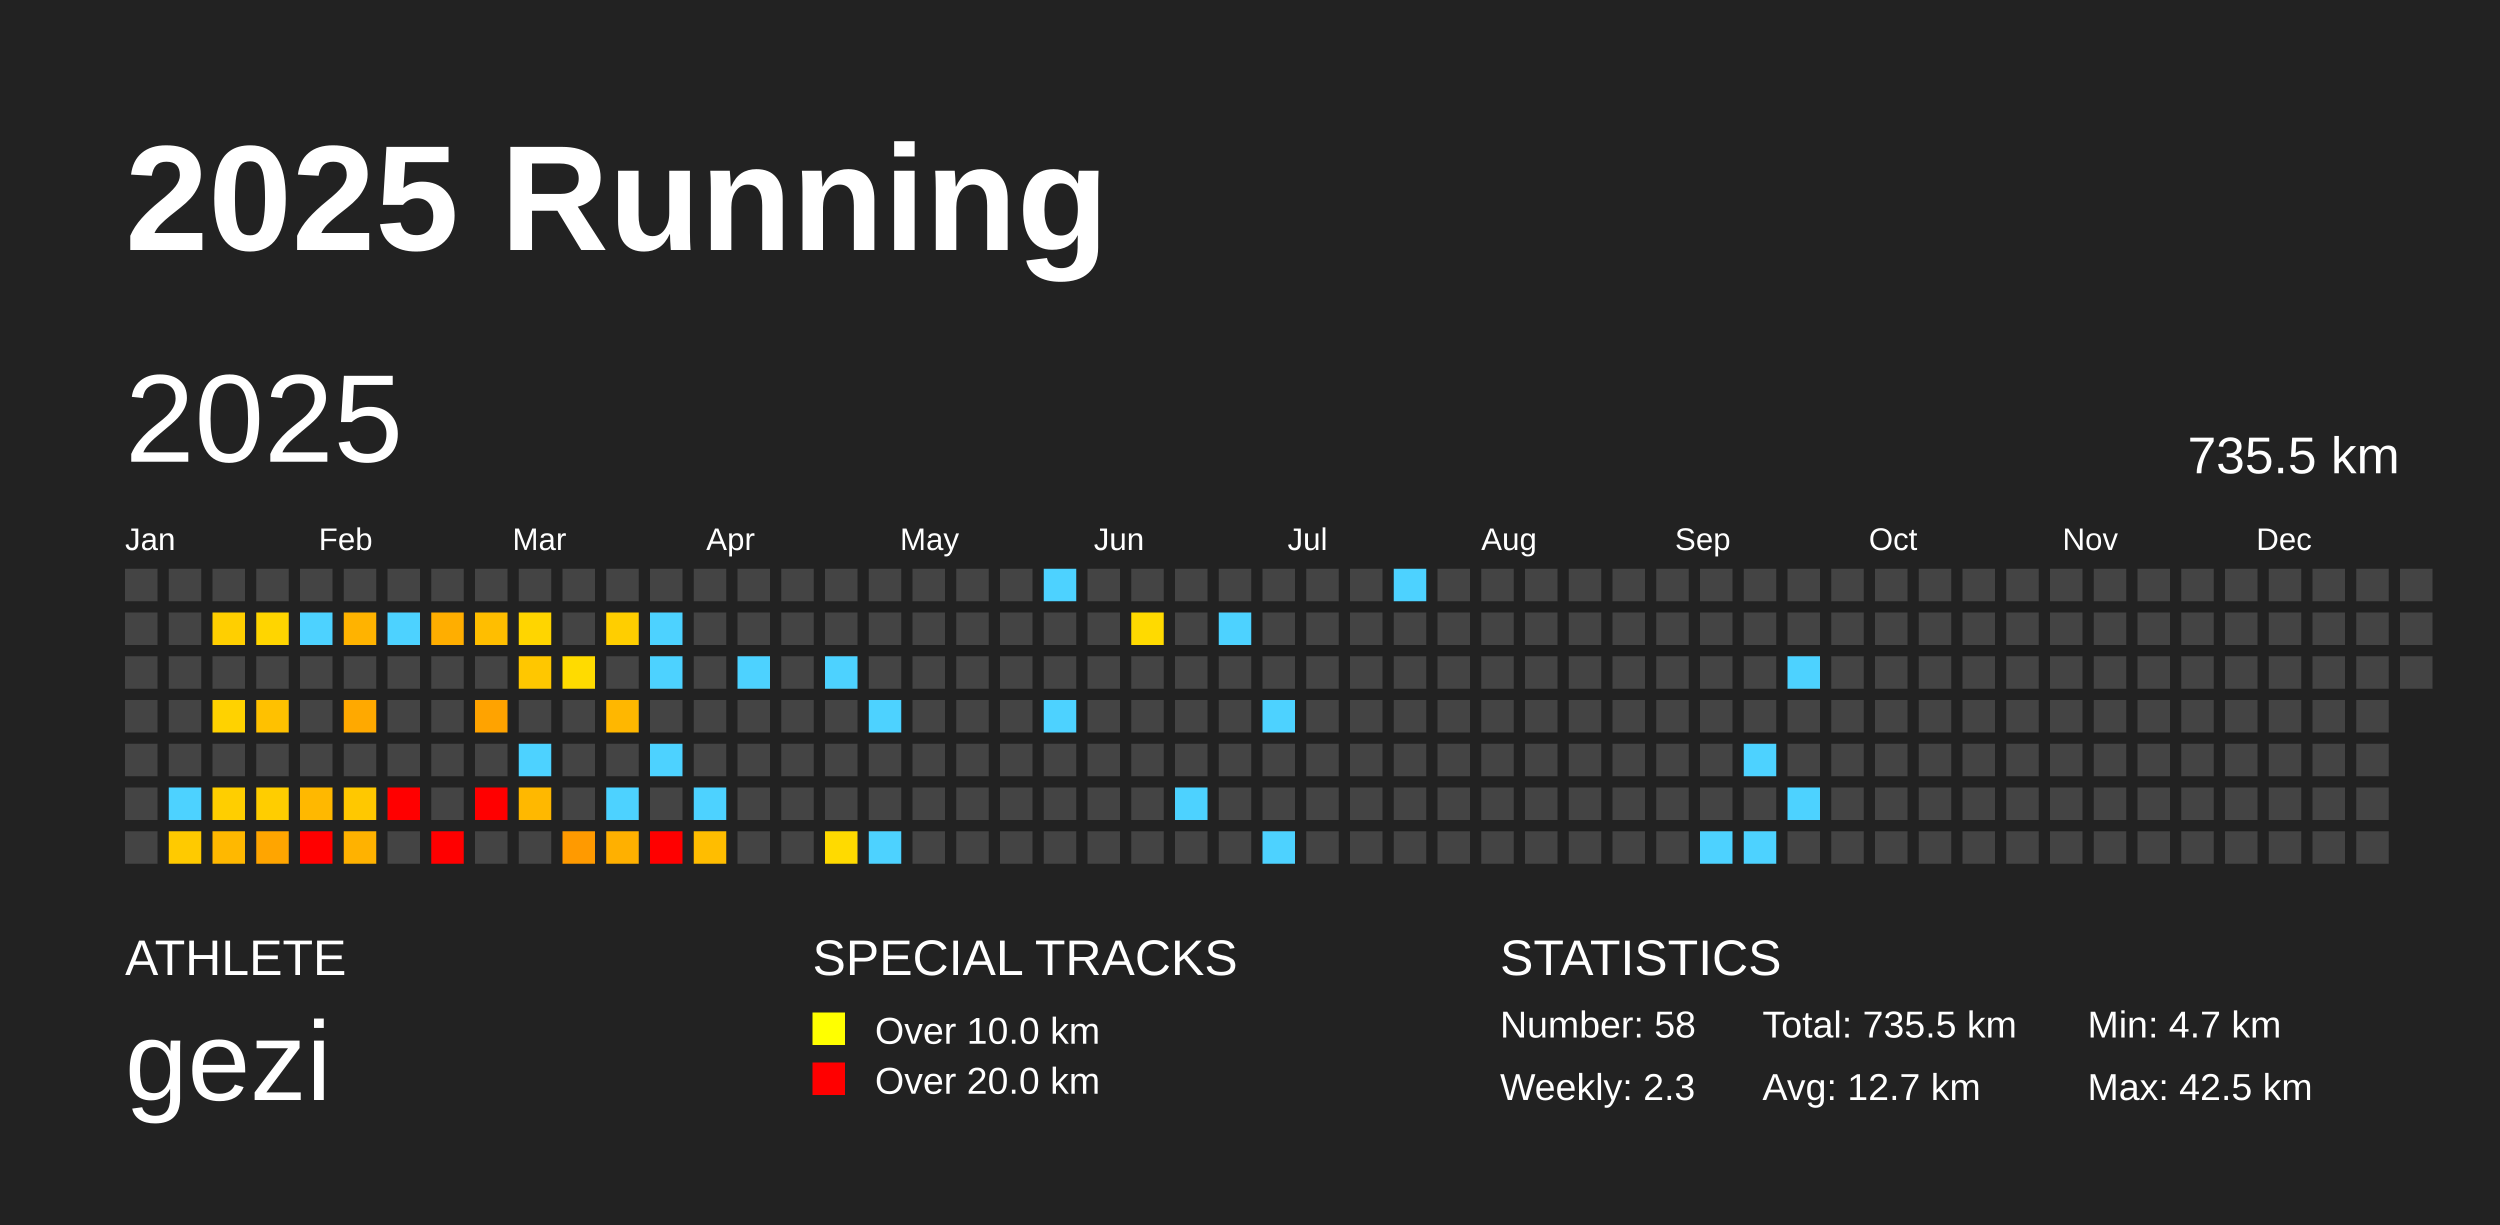
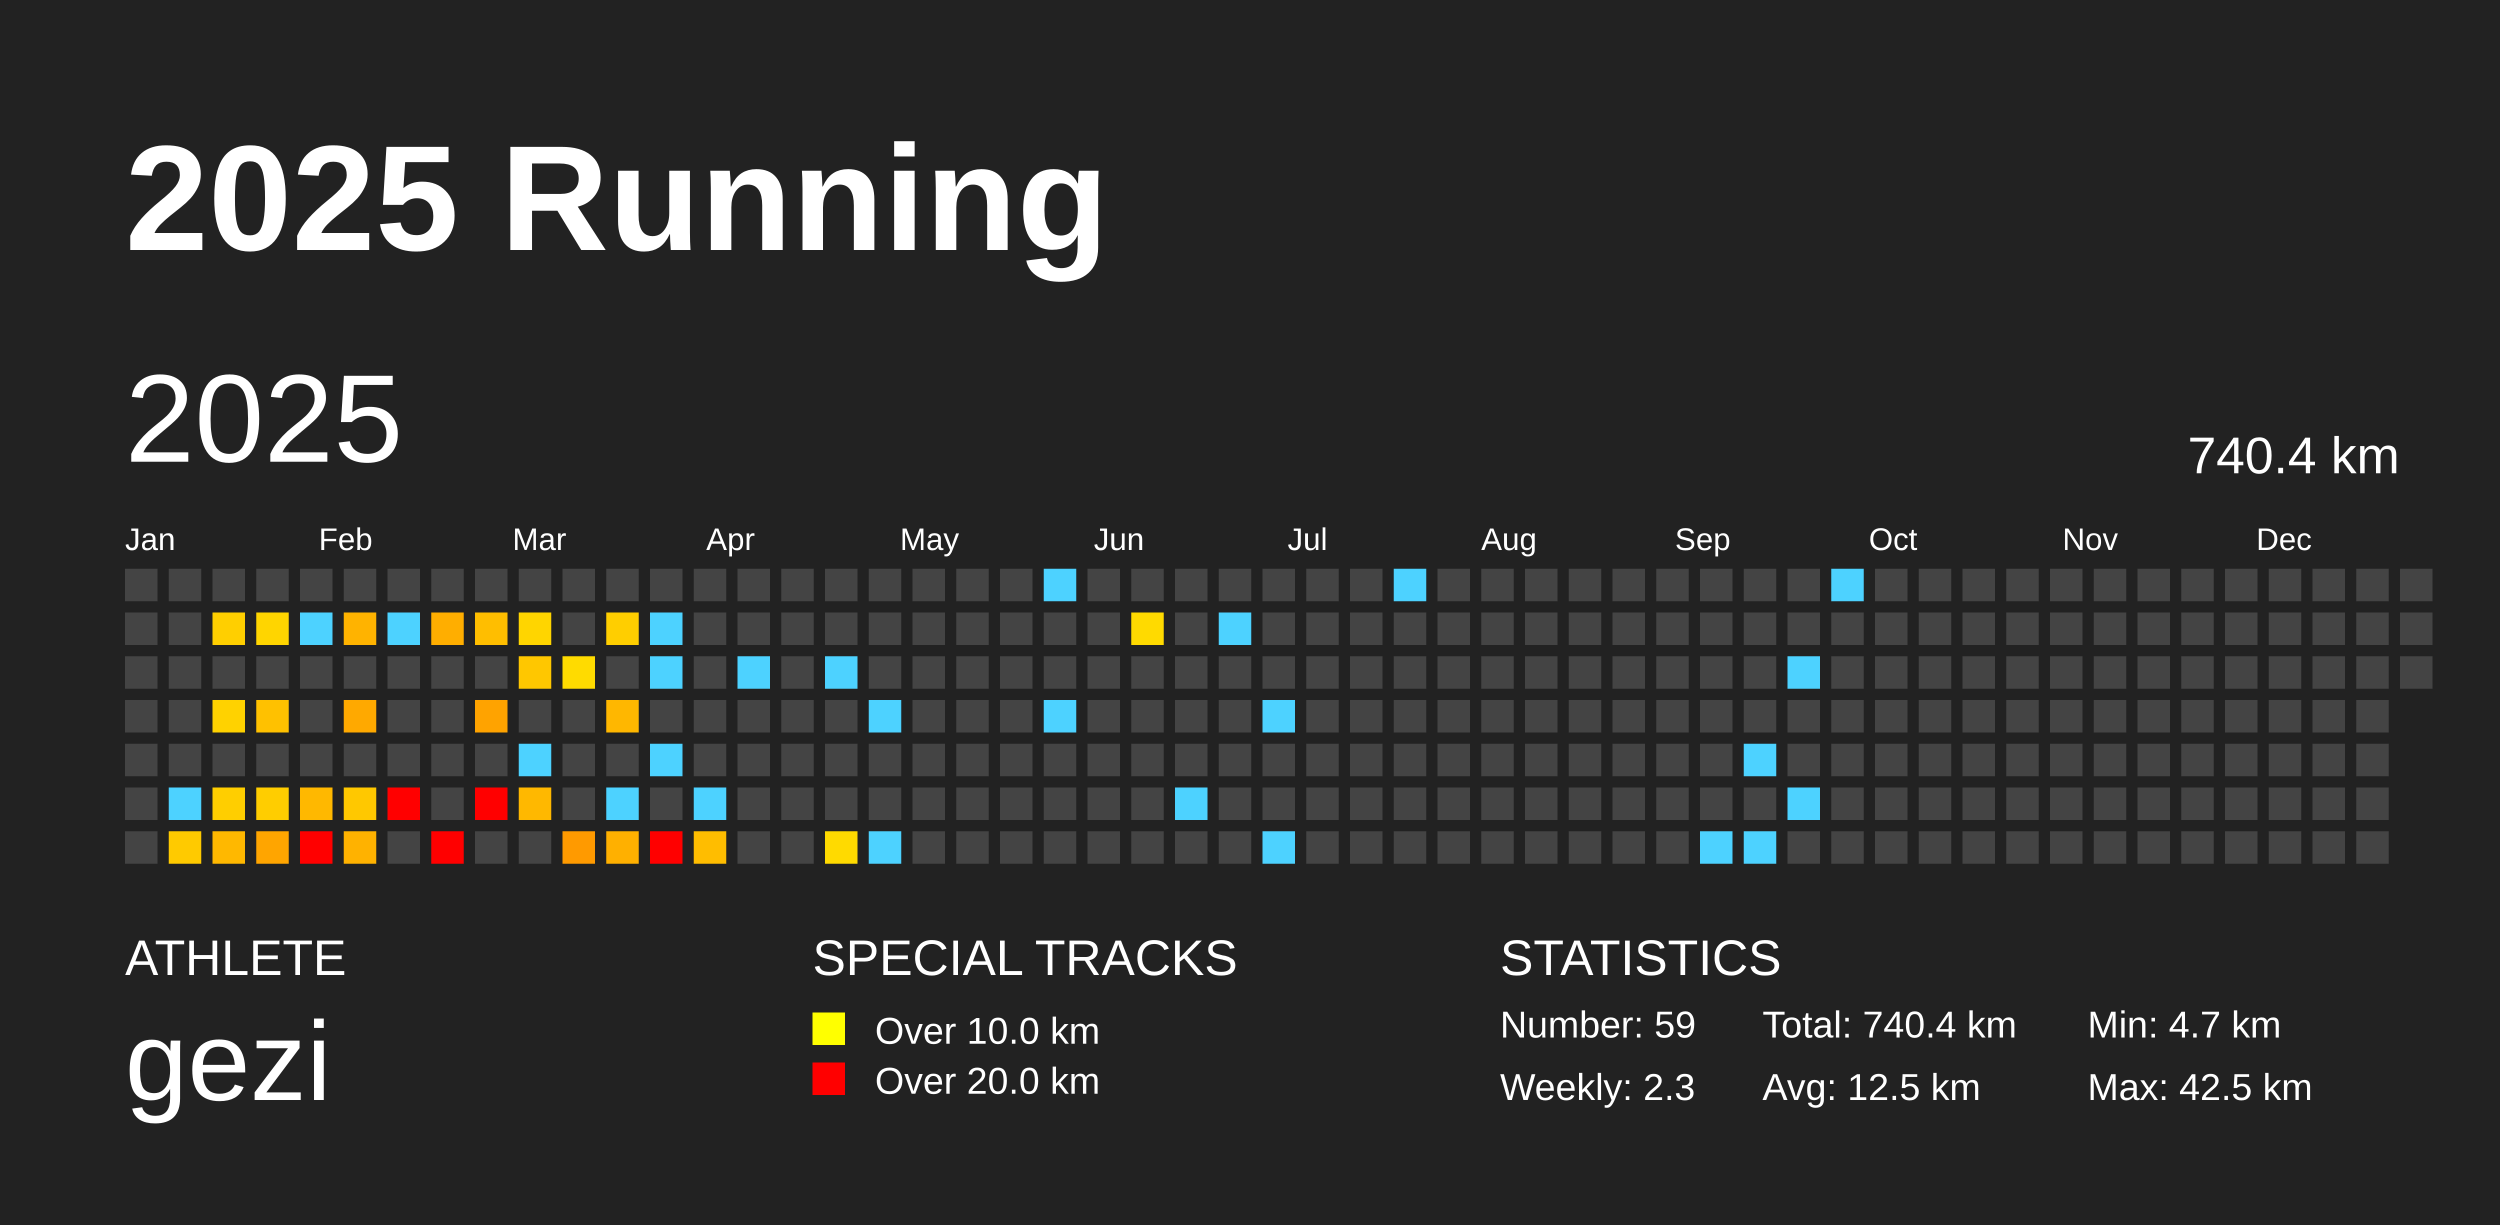
<svg xmlns="http://www.w3.org/2000/svg" baseProfile="full" height="98mm" version="1.1" viewBox="0,0,200,98" width="200mm">
  <defs />
  <rect fill="#222222" height="98" width="200" x="0" y="0" />
  <text fill="#FFFFFF" style="font-size:12px; font-family:Arial; font-weight:bold;" x="10" y="20">2025 Running</text>
  <text fill="#FFFFFF" style="font-size:4px; font-family:Arial" x="10" y="78">ATHLETE</text>
  <text fill="#FFFFFF" style="font-size:9px; font-family:Arial" x="10" y="88">gezi</text>
  <text fill="#FFFFFF" style="font-size:4px; font-family:Arial" x="65" y="78">SPECIAL TRACKS</text>
  <rect fill="yellow" height="2.6" width="2.6" x="65" y="81" />
  <text fill="#FFFFFF" style="font-size:3px; font-family:Arial" x="70" y="83.5">Over 10.0 km</text>
  <rect fill="red" height="2.6" width="2.6" x="65" y="85" />
  <text fill="#FFFFFF" style="font-size:3px; font-family:Arial" x="70" y="87.5">Over 20.0 km</text>
  <text fill="#FFFFFF" style="font-size:4px; font-family:Arial" x="120" y="78">STATISTICS</text>
-   <text fill="#FFFFFF" style="font-size:3px; font-family:Arial" x="120" y="83">Number: 58</text>
+   <text fill="#FFFFFF" style="font-size:3px; font-family:Arial" x="120" y="83">Number: 59</text>
  <text fill="#FFFFFF" style="font-size:3px; font-family:Arial" x="120" y="88">Weekly: 2.3</text>
-   <text fill="#FFFFFF" style="font-size:3px; font-family:Arial" x="141" y="83">Total: 735.5 km</text>
-   <text fill="#FFFFFF" style="font-size:3px; font-family:Arial" x="141" y="88">Avg: 12.7 km</text>
+   <text fill="#FFFFFF" style="font-size:3px; font-family:Arial" x="141" y="83">Total: 740.4 km</text>
+   <text fill="#FFFFFF" style="font-size:3px; font-family:Arial" x="141" y="88">Avg: 12.5 km</text>
  <text fill="#FFFFFF" style="font-size:3px; font-family:Arial" x="167" y="83">Min: 4.7 km</text>
  <text fill="#FFFFFF" style="font-size:3px; font-family:Arial" x="167" y="88">Max: 42.5 km</text>
  <text dominant-baseline="hanging" fill="#FFFFFF" style="font-size:10.0px; font-family:Arial;" x="10" y="30">2025</text>
-   <text dominant-baseline="hanging" fill="#FFFFFF" style="font-size:4.125px; font-family:Arial;" x="175" y="35">735.5 km</text>
+   <text dominant-baseline="hanging" fill="#FFFFFF" style="font-size:4.125px; font-family:Arial;" x="175" y="35">740.4 km</text>
  <text fill="#FFFFFF" style="font-size:2.5px; font-family:Arial" x="10.0" y="44">Jan</text>
  <text fill="#FFFFFF" style="font-size:2.5px; font-family:Arial" x="25.5" y="44">Feb</text>
  <text fill="#FFFFFF" style="font-size:2.5px; font-family:Arial" x="41.0" y="44">Mar</text>
  <text fill="#FFFFFF" style="font-size:2.5px; font-family:Arial" x="56.5" y="44">Apr</text>
  <text fill="#FFFFFF" style="font-size:2.5px; font-family:Arial" x="72.0" y="44">May</text>
  <text fill="#FFFFFF" style="font-size:2.5px; font-family:Arial" x="87.5" y="44">Jun</text>
  <text fill="#FFFFFF" style="font-size:2.5px; font-family:Arial" x="103.0" y="44">Jul</text>
  <text fill="#FFFFFF" style="font-size:2.5px; font-family:Arial" x="118.5" y="44">Aug</text>
  <text fill="#FFFFFF" style="font-size:2.5px; font-family:Arial" x="134.0" y="44">Sep</text>
  <text fill="#FFFFFF" style="font-size:2.5px; font-family:Arial" x="149.5" y="44">Oct</text>
  <text fill="#FFFFFF" style="font-size:2.5px; font-family:Arial" x="165.0" y="44">Nov</text>
  <text fill="#FFFFFF" style="font-size:2.5px; font-family:Arial" x="180.5" y="44">Dec</text>
  <rect fill="#444444" height="2.6" width="2.6" x="10.0" y="45.5" />
  <rect fill="#444444" height="2.6" width="2.6" x="10.0" y="49.0" />
  <rect fill="#444444" height="2.6" width="2.6" x="10.0" y="52.5" />
  <rect fill="#444444" height="2.6" width="2.6" x="10.0" y="56.0" />
  <rect fill="#444444" height="2.6" width="2.6" x="10.0" y="59.5" />
  <rect fill="#444444" height="2.6" width="2.6" x="10.0" y="63.0" />
  <rect fill="#444444" height="2.6" width="2.6" x="10.0" y="66.5" />
  <rect fill="#444444" height="2.6" width="2.6" x="13.5" y="45.5" />
  <rect fill="#444444" height="2.6" width="2.6" x="13.5" y="49.0" />
  <rect fill="#444444" height="2.6" width="2.6" x="13.5" y="52.5" />
  <rect fill="#444444" height="2.6" width="2.6" x="13.5" y="56.0" />
  <rect fill="#444444" height="2.6" width="2.6" x="13.5" y="59.5" />
  <rect fill="#4dd2ff" height="2.6" width="2.6" x="13.5" y="63.0" />
  <rect fill="#ffca00" height="2.6" width="2.6" x="13.5" y="66.5" />
  <rect fill="#444444" height="2.6" width="2.6" x="17.0" y="45.5" />
  <rect fill="#ffcf00" height="2.6" width="2.6" x="17.0" y="49.0" />
  <rect fill="#444444" height="2.6" width="2.6" x="17.0" y="52.5" />
  <rect fill="#ffd200" height="2.6" width="2.6" x="17.0" y="56.0" />
  <rect fill="#444444" height="2.6" width="2.6" x="17.0" y="59.5" />
  <rect fill="#ffce00" height="2.6" width="2.6" x="17.0" y="63.0" />
  <rect fill="#ffb800" height="2.6" width="2.6" x="17.0" y="66.5" />
  <rect fill="#444444" height="2.6" width="2.6" x="20.5" y="45.5" />
  <rect fill="#ffd500" height="2.6" width="2.6" x="20.5" y="49.0" />
  <rect fill="#444444" height="2.6" width="2.6" x="20.5" y="52.5" />
  <rect fill="#ffc100" height="2.6" width="2.6" x="20.5" y="56.0" />
  <rect fill="#444444" height="2.6" width="2.6" x="20.5" y="59.5" />
  <rect fill="#ffcd00" height="2.6" width="2.6" x="20.5" y="63.0" />
  <rect fill="#ffa500" height="2.6" width="2.6" x="20.5" y="66.5" />
  <rect fill="#444444" height="2.6" width="2.6" x="24.0" y="45.5" />
  <rect fill="#4dd2ff" height="2.6" width="2.6" x="24.0" y="49.0" />
  <rect fill="#444444" height="2.6" width="2.6" x="24.0" y="52.5" />
  <rect fill="#444444" height="2.6" width="2.6" x="24.0" y="56.0" />
  <rect fill="#444444" height="2.6" width="2.6" x="24.0" y="59.5" />
  <rect fill="#ffb800" height="2.6" width="2.6" x="24.0" y="63.0" />
  <rect fill="red" height="2.6" width="2.6" x="24.0" y="66.5" />
  <rect fill="#444444" height="2.6" width="2.6" x="27.5" y="45.5" />
  <rect fill="#ffb300" height="2.6" width="2.6" x="27.5" y="49.0" />
  <rect fill="#444444" height="2.6" width="2.6" x="27.5" y="52.5" />
  <rect fill="#ffa900" height="2.6" width="2.6" x="27.5" y="56.0" />
  <rect fill="#444444" height="2.6" width="2.6" x="27.5" y="59.5" />
  <rect fill="#ffc800" height="2.6" width="2.6" x="27.5" y="63.0" />
  <rect fill="#ffb200" height="2.6" width="2.6" x="27.5" y="66.5" />
  <rect fill="#444444" height="2.6" width="2.6" x="31.0" y="45.5" />
  <rect fill="#4dd2ff" height="2.6" width="2.6" x="31.0" y="49.0" />
  <rect fill="#444444" height="2.6" width="2.6" x="31.0" y="52.5" />
  <rect fill="#444444" height="2.6" width="2.6" x="31.0" y="56.0" />
  <rect fill="#444444" height="2.6" width="2.6" x="31.0" y="59.5" />
  <rect fill="red" height="2.6" width="2.6" x="31.0" y="63.0" />
  <rect fill="#444444" height="2.6" width="2.6" x="31.0" y="66.5" />
  <rect fill="#444444" height="2.6" width="2.6" x="34.5" y="45.5" />
  <rect fill="#ffae00" height="2.6" width="2.6" x="34.5" y="49.0" />
  <rect fill="#444444" height="2.6" width="2.6" x="34.5" y="52.5" />
  <rect fill="#444444" height="2.6" width="2.6" x="34.5" y="56.0" />
  <rect fill="#444444" height="2.6" width="2.6" x="34.5" y="59.5" />
  <rect fill="#444444" height="2.6" width="2.6" x="34.5" y="63.0" />
  <rect fill="red" height="2.6" width="2.6" x="34.5" y="66.5" />
  <rect fill="#444444" height="2.6" width="2.6" x="38.0" y="45.5" />
  <rect fill="#ffbe00" height="2.6" width="2.6" x="38.0" y="49.0" />
  <rect fill="#444444" height="2.6" width="2.6" x="38.0" y="52.5" />
  <rect fill="#ffa300" height="2.6" width="2.6" x="38.0" y="56.0" />
  <rect fill="#444444" height="2.6" width="2.6" x="38.0" y="59.5" />
  <rect fill="red" height="2.6" width="2.6" x="38.0" y="63.0" />
  <rect fill="#444444" height="2.6" width="2.6" x="38.0" y="66.5" />
  <rect fill="#444444" height="2.6" width="2.6" x="41.5" y="45.5" />
  <rect fill="#ffd500" height="2.6" width="2.6" x="41.5" y="49.0" />
  <rect fill="#ffc700" height="2.6" width="2.6" x="41.5" y="52.5" />
  <rect fill="#444444" height="2.6" width="2.6" x="41.5" y="56.0" />
  <rect fill="#4dd2ff" height="2.6" width="2.6" x="41.5" y="59.5" />
  <rect fill="#ffb800" height="2.6" width="2.6" x="41.5" y="63.0" />
  <rect fill="#444444" height="2.6" width="2.6" x="41.5" y="66.5" />
  <rect fill="#444444" height="2.6" width="2.6" x="45.0" y="45.5" />
  <rect fill="#444444" height="2.6" width="2.6" x="45.0" y="49.0" />
  <rect fill="#ffdb00" height="2.6" width="2.6" x="45.0" y="52.5" />
  <rect fill="#444444" height="2.6" width="2.6" x="45.0" y="56.0" />
  <rect fill="#444444" height="2.6" width="2.6" x="45.0" y="59.5" />
  <rect fill="#444444" height="2.6" width="2.6" x="45.0" y="63.0" />
  <rect fill="#ff9a00" height="2.6" width="2.6" x="45.0" y="66.5" />
  <rect fill="#444444" height="2.6" width="2.6" x="48.5" y="45.5" />
  <rect fill="#ffce00" height="2.6" width="2.6" x="48.5" y="49.0" />
  <rect fill="#444444" height="2.6" width="2.6" x="48.5" y="52.5" />
  <rect fill="#ffb700" height="2.6" width="2.6" x="48.5" y="56.0" />
  <rect fill="#444444" height="2.6" width="2.6" x="48.5" y="59.5" />
  <rect fill="#4dd2ff" height="2.6" width="2.6" x="48.5" y="63.0" />
  <rect fill="#ffb000" height="2.6" width="2.6" x="48.5" y="66.5" />
  <rect fill="#444444" height="2.6" width="2.6" x="52.0" y="45.5" />
  <rect fill="#4dd2ff" height="2.6" width="2.6" x="52.0" y="49.0" />
  <rect fill="#4dd2ff" height="2.6" width="2.6" x="52.0" y="52.5" />
  <rect fill="#444444" height="2.6" width="2.6" x="52.0" y="56.0" />
  <rect fill="#4dd2ff" height="2.6" width="2.6" x="52.0" y="59.5" />
  <rect fill="#444444" height="2.6" width="2.6" x="52.0" y="63.0" />
  <rect fill="red" height="2.6" width="2.6" x="52.0" y="66.5" />
  <rect fill="#444444" height="2.6" width="2.6" x="55.5" y="45.5" />
  <rect fill="#444444" height="2.6" width="2.6" x="55.5" y="49.0" />
  <rect fill="#444444" height="2.6" width="2.6" x="55.5" y="52.5" />
  <rect fill="#444444" height="2.6" width="2.6" x="55.5" y="56.0" />
  <rect fill="#444444" height="2.6" width="2.6" x="55.5" y="59.5" />
  <rect fill="#4dd2ff" height="2.6" width="2.6" x="55.5" y="63.0" />
  <rect fill="#ffbd00" height="2.6" width="2.6" x="55.5" y="66.5" />
  <rect fill="#444444" height="2.6" width="2.6" x="59.0" y="45.5" />
  <rect fill="#444444" height="2.6" width="2.6" x="59.0" y="49.0" />
  <rect fill="#4dd2ff" height="2.6" width="2.6" x="59.0" y="52.5" />
  <rect fill="#444444" height="2.6" width="2.6" x="59.0" y="56.0" />
  <rect fill="#444444" height="2.6" width="2.6" x="59.0" y="59.5" />
  <rect fill="#444444" height="2.6" width="2.6" x="59.0" y="63.0" />
  <rect fill="#444444" height="2.6" width="2.6" x="59.0" y="66.5" />
  <rect fill="#444444" height="2.6" width="2.6" x="62.5" y="45.5" />
  <rect fill="#444444" height="2.6" width="2.6" x="62.5" y="49.0" />
  <rect fill="#444444" height="2.6" width="2.6" x="62.5" y="52.5" />
  <rect fill="#444444" height="2.6" width="2.6" x="62.5" y="56.0" />
  <rect fill="#444444" height="2.6" width="2.6" x="62.5" y="59.5" />
  <rect fill="#444444" height="2.6" width="2.6" x="62.5" y="63.0" />
  <rect fill="#444444" height="2.6" width="2.6" x="62.5" y="66.5" />
  <rect fill="#444444" height="2.6" width="2.6" x="66.0" y="45.5" />
  <rect fill="#444444" height="2.6" width="2.6" x="66.0" y="49.0" />
  <rect fill="#4dd2ff" height="2.6" width="2.6" x="66.0" y="52.5" />
  <rect fill="#444444" height="2.6" width="2.6" x="66.0" y="56.0" />
  <rect fill="#444444" height="2.6" width="2.6" x="66.0" y="59.5" />
  <rect fill="#444444" height="2.6" width="2.6" x="66.0" y="63.0" />
  <rect fill="#ffda00" height="2.6" width="2.6" x="66.0" y="66.5" />
  <rect fill="#444444" height="2.6" width="2.6" x="69.5" y="45.5" />
  <rect fill="#444444" height="2.6" width="2.6" x="69.5" y="49.0" />
  <rect fill="#444444" height="2.6" width="2.6" x="69.5" y="52.5" />
  <rect fill="#4dd2ff" height="2.6" width="2.6" x="69.5" y="56.0" />
  <rect fill="#444444" height="2.6" width="2.6" x="69.5" y="59.5" />
  <rect fill="#444444" height="2.6" width="2.6" x="69.5" y="63.0" />
  <rect fill="#4dd2ff" height="2.6" width="2.6" x="69.5" y="66.5" />
  <rect fill="#444444" height="2.6" width="2.6" x="73.0" y="45.5" />
  <rect fill="#444444" height="2.6" width="2.6" x="73.0" y="49.0" />
  <rect fill="#444444" height="2.6" width="2.6" x="73.0" y="52.5" />
  <rect fill="#444444" height="2.6" width="2.6" x="73.0" y="56.0" />
  <rect fill="#444444" height="2.6" width="2.6" x="73.0" y="59.5" />
  <rect fill="#444444" height="2.6" width="2.6" x="73.0" y="63.0" />
  <rect fill="#444444" height="2.6" width="2.6" x="73.0" y="66.5" />
  <rect fill="#444444" height="2.6" width="2.6" x="76.5" y="45.5" />
  <rect fill="#444444" height="2.6" width="2.6" x="76.5" y="49.0" />
  <rect fill="#444444" height="2.6" width="2.6" x="76.5" y="52.5" />
  <rect fill="#444444" height="2.6" width="2.6" x="76.5" y="56.0" />
  <rect fill="#444444" height="2.6" width="2.6" x="76.5" y="59.5" />
  <rect fill="#444444" height="2.6" width="2.6" x="76.5" y="63.0" />
  <rect fill="#444444" height="2.6" width="2.6" x="76.5" y="66.5" />
  <rect fill="#444444" height="2.6" width="2.6" x="80.0" y="45.5" />
  <rect fill="#444444" height="2.6" width="2.6" x="80.0" y="49.0" />
  <rect fill="#444444" height="2.6" width="2.6" x="80.0" y="52.5" />
  <rect fill="#444444" height="2.6" width="2.6" x="80.0" y="56.0" />
  <rect fill="#444444" height="2.6" width="2.6" x="80.0" y="59.5" />
  <rect fill="#444444" height="2.6" width="2.6" x="80.0" y="63.0" />
  <rect fill="#444444" height="2.6" width="2.6" x="80.0" y="66.5" />
  <rect fill="#4dd2ff" height="2.6" width="2.6" x="83.5" y="45.5" />
  <rect fill="#444444" height="2.6" width="2.6" x="83.5" y="49.0" />
  <rect fill="#444444" height="2.6" width="2.6" x="83.5" y="52.5" />
  <rect fill="#4dd2ff" height="2.6" width="2.6" x="83.5" y="56.0" />
  <rect fill="#444444" height="2.6" width="2.6" x="83.5" y="59.5" />
  <rect fill="#444444" height="2.6" width="2.6" x="83.5" y="63.0" />
  <rect fill="#444444" height="2.6" width="2.6" x="83.5" y="66.5" />
  <rect fill="#444444" height="2.6" width="2.6" x="87.0" y="45.5" />
  <rect fill="#444444" height="2.6" width="2.6" x="87.0" y="49.0" />
  <rect fill="#444444" height="2.6" width="2.6" x="87.0" y="52.5" />
  <rect fill="#444444" height="2.6" width="2.6" x="87.0" y="56.0" />
  <rect fill="#444444" height="2.6" width="2.6" x="87.0" y="59.5" />
  <rect fill="#444444" height="2.6" width="2.6" x="87.0" y="63.0" />
  <rect fill="#444444" height="2.6" width="2.6" x="87.0" y="66.5" />
  <rect fill="#444444" height="2.6" width="2.6" x="90.5" y="45.5" />
  <rect fill="#ffda00" height="2.6" width="2.6" x="90.5" y="49.0" />
  <rect fill="#444444" height="2.6" width="2.6" x="90.5" y="52.5" />
  <rect fill="#444444" height="2.6" width="2.6" x="90.5" y="56.0" />
  <rect fill="#444444" height="2.6" width="2.6" x="90.5" y="59.5" />
  <rect fill="#444444" height="2.6" width="2.6" x="90.5" y="63.0" />
  <rect fill="#444444" height="2.6" width="2.6" x="90.5" y="66.5" />
  <rect fill="#444444" height="2.6" width="2.6" x="94.0" y="45.5" />
  <rect fill="#444444" height="2.6" width="2.6" x="94.0" y="49.0" />
  <rect fill="#444444" height="2.6" width="2.6" x="94.0" y="52.5" />
  <rect fill="#444444" height="2.6" width="2.6" x="94.0" y="56.0" />
  <rect fill="#444444" height="2.6" width="2.6" x="94.0" y="59.5" />
  <rect fill="#4dd2ff" height="2.6" width="2.6" x="94.0" y="63.0" />
  <rect fill="#444444" height="2.6" width="2.6" x="94.0" y="66.5" />
  <rect fill="#444444" height="2.6" width="2.6" x="97.5" y="45.5" />
  <rect fill="#4dd2ff" height="2.6" width="2.6" x="97.5" y="49.0" />
  <rect fill="#444444" height="2.6" width="2.6" x="97.5" y="52.5" />
  <rect fill="#444444" height="2.6" width="2.6" x="97.5" y="56.0" />
  <rect fill="#444444" height="2.6" width="2.6" x="97.5" y="59.5" />
  <rect fill="#444444" height="2.6" width="2.6" x="97.5" y="63.0" />
  <rect fill="#444444" height="2.6" width="2.6" x="97.5" y="66.5" />
  <rect fill="#444444" height="2.6" width="2.6" x="101.0" y="45.5" />
  <rect fill="#444444" height="2.6" width="2.6" x="101.0" y="49.0" />
  <rect fill="#444444" height="2.6" width="2.6" x="101.0" y="52.5" />
  <rect fill="#4dd2ff" height="2.6" width="2.6" x="101.0" y="56.0" />
  <rect fill="#444444" height="2.6" width="2.6" x="101.0" y="59.5" />
  <rect fill="#444444" height="2.6" width="2.6" x="101.0" y="63.0" />
  <rect fill="#4dd2ff" height="2.6" width="2.6" x="101.0" y="66.5" />
  <rect fill="#444444" height="2.6" width="2.6" x="104.5" y="45.5" />
  <rect fill="#444444" height="2.6" width="2.6" x="104.5" y="49.0" />
  <rect fill="#444444" height="2.6" width="2.6" x="104.5" y="52.5" />
  <rect fill="#444444" height="2.6" width="2.6" x="104.5" y="56.0" />
  <rect fill="#444444" height="2.6" width="2.6" x="104.5" y="59.5" />
  <rect fill="#444444" height="2.6" width="2.6" x="104.5" y="63.0" />
  <rect fill="#444444" height="2.6" width="2.6" x="104.5" y="66.5" />
  <rect fill="#444444" height="2.6" width="2.6" x="108.0" y="45.5" />
  <rect fill="#444444" height="2.6" width="2.6" x="108.0" y="49.0" />
  <rect fill="#444444" height="2.6" width="2.6" x="108.0" y="52.5" />
  <rect fill="#444444" height="2.6" width="2.6" x="108.0" y="56.0" />
  <rect fill="#444444" height="2.6" width="2.6" x="108.0" y="59.5" />
  <rect fill="#444444" height="2.6" width="2.6" x="108.0" y="63.0" />
  <rect fill="#444444" height="2.6" width="2.6" x="108.0" y="66.5" />
  <rect fill="#4dd2ff" height="2.6" width="2.6" x="111.5" y="45.5" />
  <rect fill="#444444" height="2.6" width="2.6" x="111.5" y="49.0" />
  <rect fill="#444444" height="2.6" width="2.6" x="111.5" y="52.5" />
  <rect fill="#444444" height="2.6" width="2.6" x="111.5" y="56.0" />
  <rect fill="#444444" height="2.6" width="2.6" x="111.5" y="59.5" />
  <rect fill="#444444" height="2.6" width="2.6" x="111.5" y="63.0" />
  <rect fill="#444444" height="2.6" width="2.6" x="111.5" y="66.5" />
  <rect fill="#444444" height="2.6" width="2.6" x="115.0" y="45.5" />
  <rect fill="#444444" height="2.6" width="2.6" x="115.0" y="49.0" />
  <rect fill="#444444" height="2.6" width="2.6" x="115.0" y="52.5" />
  <rect fill="#444444" height="2.6" width="2.6" x="115.0" y="56.0" />
  <rect fill="#444444" height="2.6" width="2.6" x="115.0" y="59.5" />
  <rect fill="#444444" height="2.6" width="2.6" x="115.0" y="63.0" />
  <rect fill="#444444" height="2.6" width="2.6" x="115.0" y="66.5" />
  <rect fill="#444444" height="2.6" width="2.6" x="118.5" y="45.5" />
  <rect fill="#444444" height="2.6" width="2.6" x="118.5" y="49.0" />
  <rect fill="#444444" height="2.6" width="2.6" x="118.5" y="52.5" />
  <rect fill="#444444" height="2.6" width="2.6" x="118.5" y="56.0" />
  <rect fill="#444444" height="2.6" width="2.6" x="118.5" y="59.5" />
  <rect fill="#444444" height="2.6" width="2.6" x="118.5" y="63.0" />
  <rect fill="#444444" height="2.6" width="2.6" x="118.5" y="66.5" />
  <rect fill="#444444" height="2.6" width="2.6" x="122.0" y="45.5" />
  <rect fill="#444444" height="2.6" width="2.6" x="122.0" y="49.0" />
  <rect fill="#444444" height="2.6" width="2.6" x="122.0" y="52.5" />
  <rect fill="#444444" height="2.6" width="2.6" x="122.0" y="56.0" />
  <rect fill="#444444" height="2.6" width="2.6" x="122.0" y="59.5" />
  <rect fill="#444444" height="2.6" width="2.6" x="122.0" y="63.0" />
  <rect fill="#444444" height="2.6" width="2.6" x="122.0" y="66.5" />
  <rect fill="#444444" height="2.6" width="2.6" x="125.5" y="45.5" />
  <rect fill="#444444" height="2.6" width="2.6" x="125.5" y="49.0" />
  <rect fill="#444444" height="2.6" width="2.6" x="125.5" y="52.5" />
  <rect fill="#444444" height="2.6" width="2.6" x="125.5" y="56.0" />
  <rect fill="#444444" height="2.6" width="2.6" x="125.5" y="59.5" />
  <rect fill="#444444" height="2.6" width="2.6" x="125.5" y="63.0" />
  <rect fill="#444444" height="2.6" width="2.6" x="125.5" y="66.5" />
  <rect fill="#444444" height="2.6" width="2.6" x="129.0" y="45.5" />
  <rect fill="#444444" height="2.6" width="2.6" x="129.0" y="49.0" />
  <rect fill="#444444" height="2.6" width="2.6" x="129.0" y="52.5" />
  <rect fill="#444444" height="2.6" width="2.6" x="129.0" y="56.0" />
  <rect fill="#444444" height="2.6" width="2.6" x="129.0" y="59.5" />
  <rect fill="#444444" height="2.6" width="2.6" x="129.0" y="63.0" />
  <rect fill="#444444" height="2.6" width="2.6" x="129.0" y="66.5" />
  <rect fill="#444444" height="2.6" width="2.6" x="132.5" y="45.5" />
  <rect fill="#444444" height="2.6" width="2.6" x="132.5" y="49.0" />
  <rect fill="#444444" height="2.6" width="2.6" x="132.5" y="52.5" />
  <rect fill="#444444" height="2.6" width="2.6" x="132.5" y="56.0" />
  <rect fill="#444444" height="2.6" width="2.6" x="132.5" y="59.5" />
  <rect fill="#444444" height="2.6" width="2.6" x="132.5" y="63.0" />
  <rect fill="#444444" height="2.6" width="2.6" x="132.5" y="66.5" />
  <rect fill="#444444" height="2.6" width="2.6" x="136.0" y="45.5" />
  <rect fill="#444444" height="2.6" width="2.6" x="136.0" y="49.0" />
  <rect fill="#444444" height="2.6" width="2.6" x="136.0" y="52.5" />
  <rect fill="#444444" height="2.6" width="2.6" x="136.0" y="56.0" />
  <rect fill="#444444" height="2.6" width="2.6" x="136.0" y="59.5" />
  <rect fill="#444444" height="2.6" width="2.6" x="136.0" y="63.0" />
  <rect fill="#4dd2ff" height="2.6" width="2.6" x="136.0" y="66.5" />
  <rect fill="#444444" height="2.6" width="2.6" x="139.5" y="45.5" />
  <rect fill="#444444" height="2.6" width="2.6" x="139.5" y="49.0" />
  <rect fill="#444444" height="2.6" width="2.6" x="139.5" y="52.5" />
  <rect fill="#444444" height="2.6" width="2.6" x="139.5" y="56.0" />
  <rect fill="#4dd2ff" height="2.6" width="2.6" x="139.5" y="59.5" />
  <rect fill="#444444" height="2.6" width="2.6" x="139.5" y="63.0" />
  <rect fill="#4dd2ff" height="2.6" width="2.6" x="139.5" y="66.5" />
  <rect fill="#444444" height="2.6" width="2.6" x="143.0" y="45.5" />
  <rect fill="#444444" height="2.6" width="2.6" x="143.0" y="49.0" />
  <rect fill="#4dd2ff" height="2.6" width="2.6" x="143.0" y="52.5" />
  <rect fill="#444444" height="2.6" width="2.6" x="143.0" y="56.0" />
  <rect fill="#444444" height="2.6" width="2.6" x="143.0" y="59.5" />
  <rect fill="#4dd2ff" height="2.6" width="2.6" x="143.0" y="63.0" />
  <rect fill="#444444" height="2.6" width="2.6" x="143.0" y="66.5" />
-   <rect fill="#444444" height="2.6" width="2.6" x="146.5" y="45.5" />
+   <rect fill="#4dd2ff" height="2.6" width="2.6" x="146.5" y="45.5" />
  <rect fill="#444444" height="2.6" width="2.6" x="146.5" y="49.0" />
  <rect fill="#444444" height="2.6" width="2.6" x="146.5" y="52.5" />
  <rect fill="#444444" height="2.6" width="2.6" x="146.5" y="56.0" />
  <rect fill="#444444" height="2.6" width="2.6" x="146.5" y="59.5" />
  <rect fill="#444444" height="2.6" width="2.6" x="146.5" y="63.0" />
  <rect fill="#444444" height="2.6" width="2.6" x="146.5" y="66.5" />
  <rect fill="#444444" height="2.6" width="2.6" x="150.0" y="45.5" />
  <rect fill="#444444" height="2.6" width="2.6" x="150.0" y="49.0" />
  <rect fill="#444444" height="2.6" width="2.6" x="150.0" y="52.5" />
  <rect fill="#444444" height="2.6" width="2.6" x="150.0" y="56.0" />
  <rect fill="#444444" height="2.6" width="2.6" x="150.0" y="59.5" />
  <rect fill="#444444" height="2.6" width="2.6" x="150.0" y="63.0" />
  <rect fill="#444444" height="2.6" width="2.6" x="150.0" y="66.5" />
  <rect fill="#444444" height="2.6" width="2.6" x="153.5" y="45.5" />
  <rect fill="#444444" height="2.6" width="2.6" x="153.5" y="49.0" />
  <rect fill="#444444" height="2.6" width="2.6" x="153.5" y="52.5" />
  <rect fill="#444444" height="2.6" width="2.6" x="153.5" y="56.0" />
  <rect fill="#444444" height="2.6" width="2.6" x="153.5" y="59.5" />
  <rect fill="#444444" height="2.6" width="2.6" x="153.5" y="63.0" />
  <rect fill="#444444" height="2.6" width="2.6" x="153.5" y="66.5" />
  <rect fill="#444444" height="2.6" width="2.6" x="157.0" y="45.5" />
  <rect fill="#444444" height="2.6" width="2.6" x="157.0" y="49.0" />
  <rect fill="#444444" height="2.6" width="2.6" x="157.0" y="52.5" />
  <rect fill="#444444" height="2.6" width="2.6" x="157.0" y="56.0" />
  <rect fill="#444444" height="2.6" width="2.6" x="157.0" y="59.5" />
  <rect fill="#444444" height="2.6" width="2.6" x="157.0" y="63.0" />
  <rect fill="#444444" height="2.6" width="2.6" x="157.0" y="66.5" />
  <rect fill="#444444" height="2.6" width="2.6" x="160.5" y="45.5" />
  <rect fill="#444444" height="2.6" width="2.6" x="160.5" y="49.0" />
  <rect fill="#444444" height="2.6" width="2.6" x="160.5" y="52.5" />
  <rect fill="#444444" height="2.6" width="2.6" x="160.5" y="56.0" />
  <rect fill="#444444" height="2.6" width="2.6" x="160.5" y="59.5" />
  <rect fill="#444444" height="2.6" width="2.6" x="160.5" y="63.0" />
  <rect fill="#444444" height="2.6" width="2.6" x="160.5" y="66.5" />
  <rect fill="#444444" height="2.6" width="2.6" x="164.0" y="45.5" />
  <rect fill="#444444" height="2.6" width="2.6" x="164.0" y="49.0" />
  <rect fill="#444444" height="2.6" width="2.6" x="164.0" y="52.5" />
  <rect fill="#444444" height="2.6" width="2.6" x="164.0" y="56.0" />
  <rect fill="#444444" height="2.6" width="2.6" x="164.0" y="59.5" />
  <rect fill="#444444" height="2.6" width="2.6" x="164.0" y="63.0" />
  <rect fill="#444444" height="2.6" width="2.6" x="164.0" y="66.5" />
  <rect fill="#444444" height="2.6" width="2.6" x="167.5" y="45.5" />
  <rect fill="#444444" height="2.6" width="2.6" x="167.5" y="49.0" />
  <rect fill="#444444" height="2.6" width="2.6" x="167.5" y="52.5" />
  <rect fill="#444444" height="2.6" width="2.6" x="167.5" y="56.0" />
  <rect fill="#444444" height="2.6" width="2.6" x="167.5" y="59.5" />
  <rect fill="#444444" height="2.6" width="2.6" x="167.5" y="63.0" />
  <rect fill="#444444" height="2.6" width="2.6" x="167.5" y="66.5" />
  <rect fill="#444444" height="2.6" width="2.6" x="171.0" y="45.5" />
  <rect fill="#444444" height="2.6" width="2.6" x="171.0" y="49.0" />
  <rect fill="#444444" height="2.6" width="2.6" x="171.0" y="52.5" />
  <rect fill="#444444" height="2.6" width="2.6" x="171.0" y="56.0" />
  <rect fill="#444444" height="2.6" width="2.6" x="171.0" y="59.5" />
  <rect fill="#444444" height="2.6" width="2.6" x="171.0" y="63.0" />
  <rect fill="#444444" height="2.6" width="2.6" x="171.0" y="66.5" />
  <rect fill="#444444" height="2.6" width="2.6" x="174.5" y="45.5" />
  <rect fill="#444444" height="2.6" width="2.6" x="174.5" y="49.0" />
  <rect fill="#444444" height="2.6" width="2.6" x="174.5" y="52.5" />
  <rect fill="#444444" height="2.6" width="2.6" x="174.5" y="56.0" />
  <rect fill="#444444" height="2.6" width="2.6" x="174.5" y="59.5" />
  <rect fill="#444444" height="2.6" width="2.6" x="174.5" y="63.0" />
  <rect fill="#444444" height="2.6" width="2.6" x="174.5" y="66.5" />
  <rect fill="#444444" height="2.6" width="2.6" x="178.0" y="45.5" />
  <rect fill="#444444" height="2.6" width="2.6" x="178.0" y="49.0" />
  <rect fill="#444444" height="2.6" width="2.6" x="178.0" y="52.5" />
  <rect fill="#444444" height="2.6" width="2.6" x="178.0" y="56.0" />
  <rect fill="#444444" height="2.6" width="2.6" x="178.0" y="59.5" />
  <rect fill="#444444" height="2.6" width="2.6" x="178.0" y="63.0" />
  <rect fill="#444444" height="2.6" width="2.6" x="178.0" y="66.5" />
  <rect fill="#444444" height="2.6" width="2.6" x="181.5" y="45.5" />
  <rect fill="#444444" height="2.6" width="2.6" x="181.5" y="49.0" />
  <rect fill="#444444" height="2.6" width="2.6" x="181.5" y="52.5" />
  <rect fill="#444444" height="2.6" width="2.6" x="181.5" y="56.0" />
  <rect fill="#444444" height="2.6" width="2.6" x="181.5" y="59.5" />
  <rect fill="#444444" height="2.6" width="2.6" x="181.5" y="63.0" />
  <rect fill="#444444" height="2.6" width="2.6" x="181.5" y="66.5" />
  <rect fill="#444444" height="2.6" width="2.6" x="185.0" y="45.5" />
  <rect fill="#444444" height="2.6" width="2.6" x="185.0" y="49.0" />
  <rect fill="#444444" height="2.6" width="2.6" x="185.0" y="52.5" />
  <rect fill="#444444" height="2.6" width="2.6" x="185.0" y="56.0" />
  <rect fill="#444444" height="2.6" width="2.6" x="185.0" y="59.5" />
  <rect fill="#444444" height="2.6" width="2.6" x="185.0" y="63.0" />
  <rect fill="#444444" height="2.6" width="2.6" x="185.0" y="66.5" />
  <rect fill="#444444" height="2.6" width="2.6" x="188.5" y="45.5" />
  <rect fill="#444444" height="2.6" width="2.6" x="188.5" y="49.0" />
  <rect fill="#444444" height="2.6" width="2.6" x="188.5" y="52.5" />
  <rect fill="#444444" height="2.6" width="2.6" x="188.5" y="56.0" />
  <rect fill="#444444" height="2.6" width="2.6" x="188.5" y="59.5" />
  <rect fill="#444444" height="2.6" width="2.6" x="188.5" y="63.0" />
  <rect fill="#444444" height="2.6" width="2.6" x="188.5" y="66.5" />
  <rect fill="#444444" height="2.6" width="2.6" x="192.0" y="45.5" />
  <rect fill="#444444" height="2.6" width="2.6" x="192.0" y="49.0" />
  <rect fill="#444444" height="2.6" width="2.6" x="192.0" y="52.5" />
</svg>
